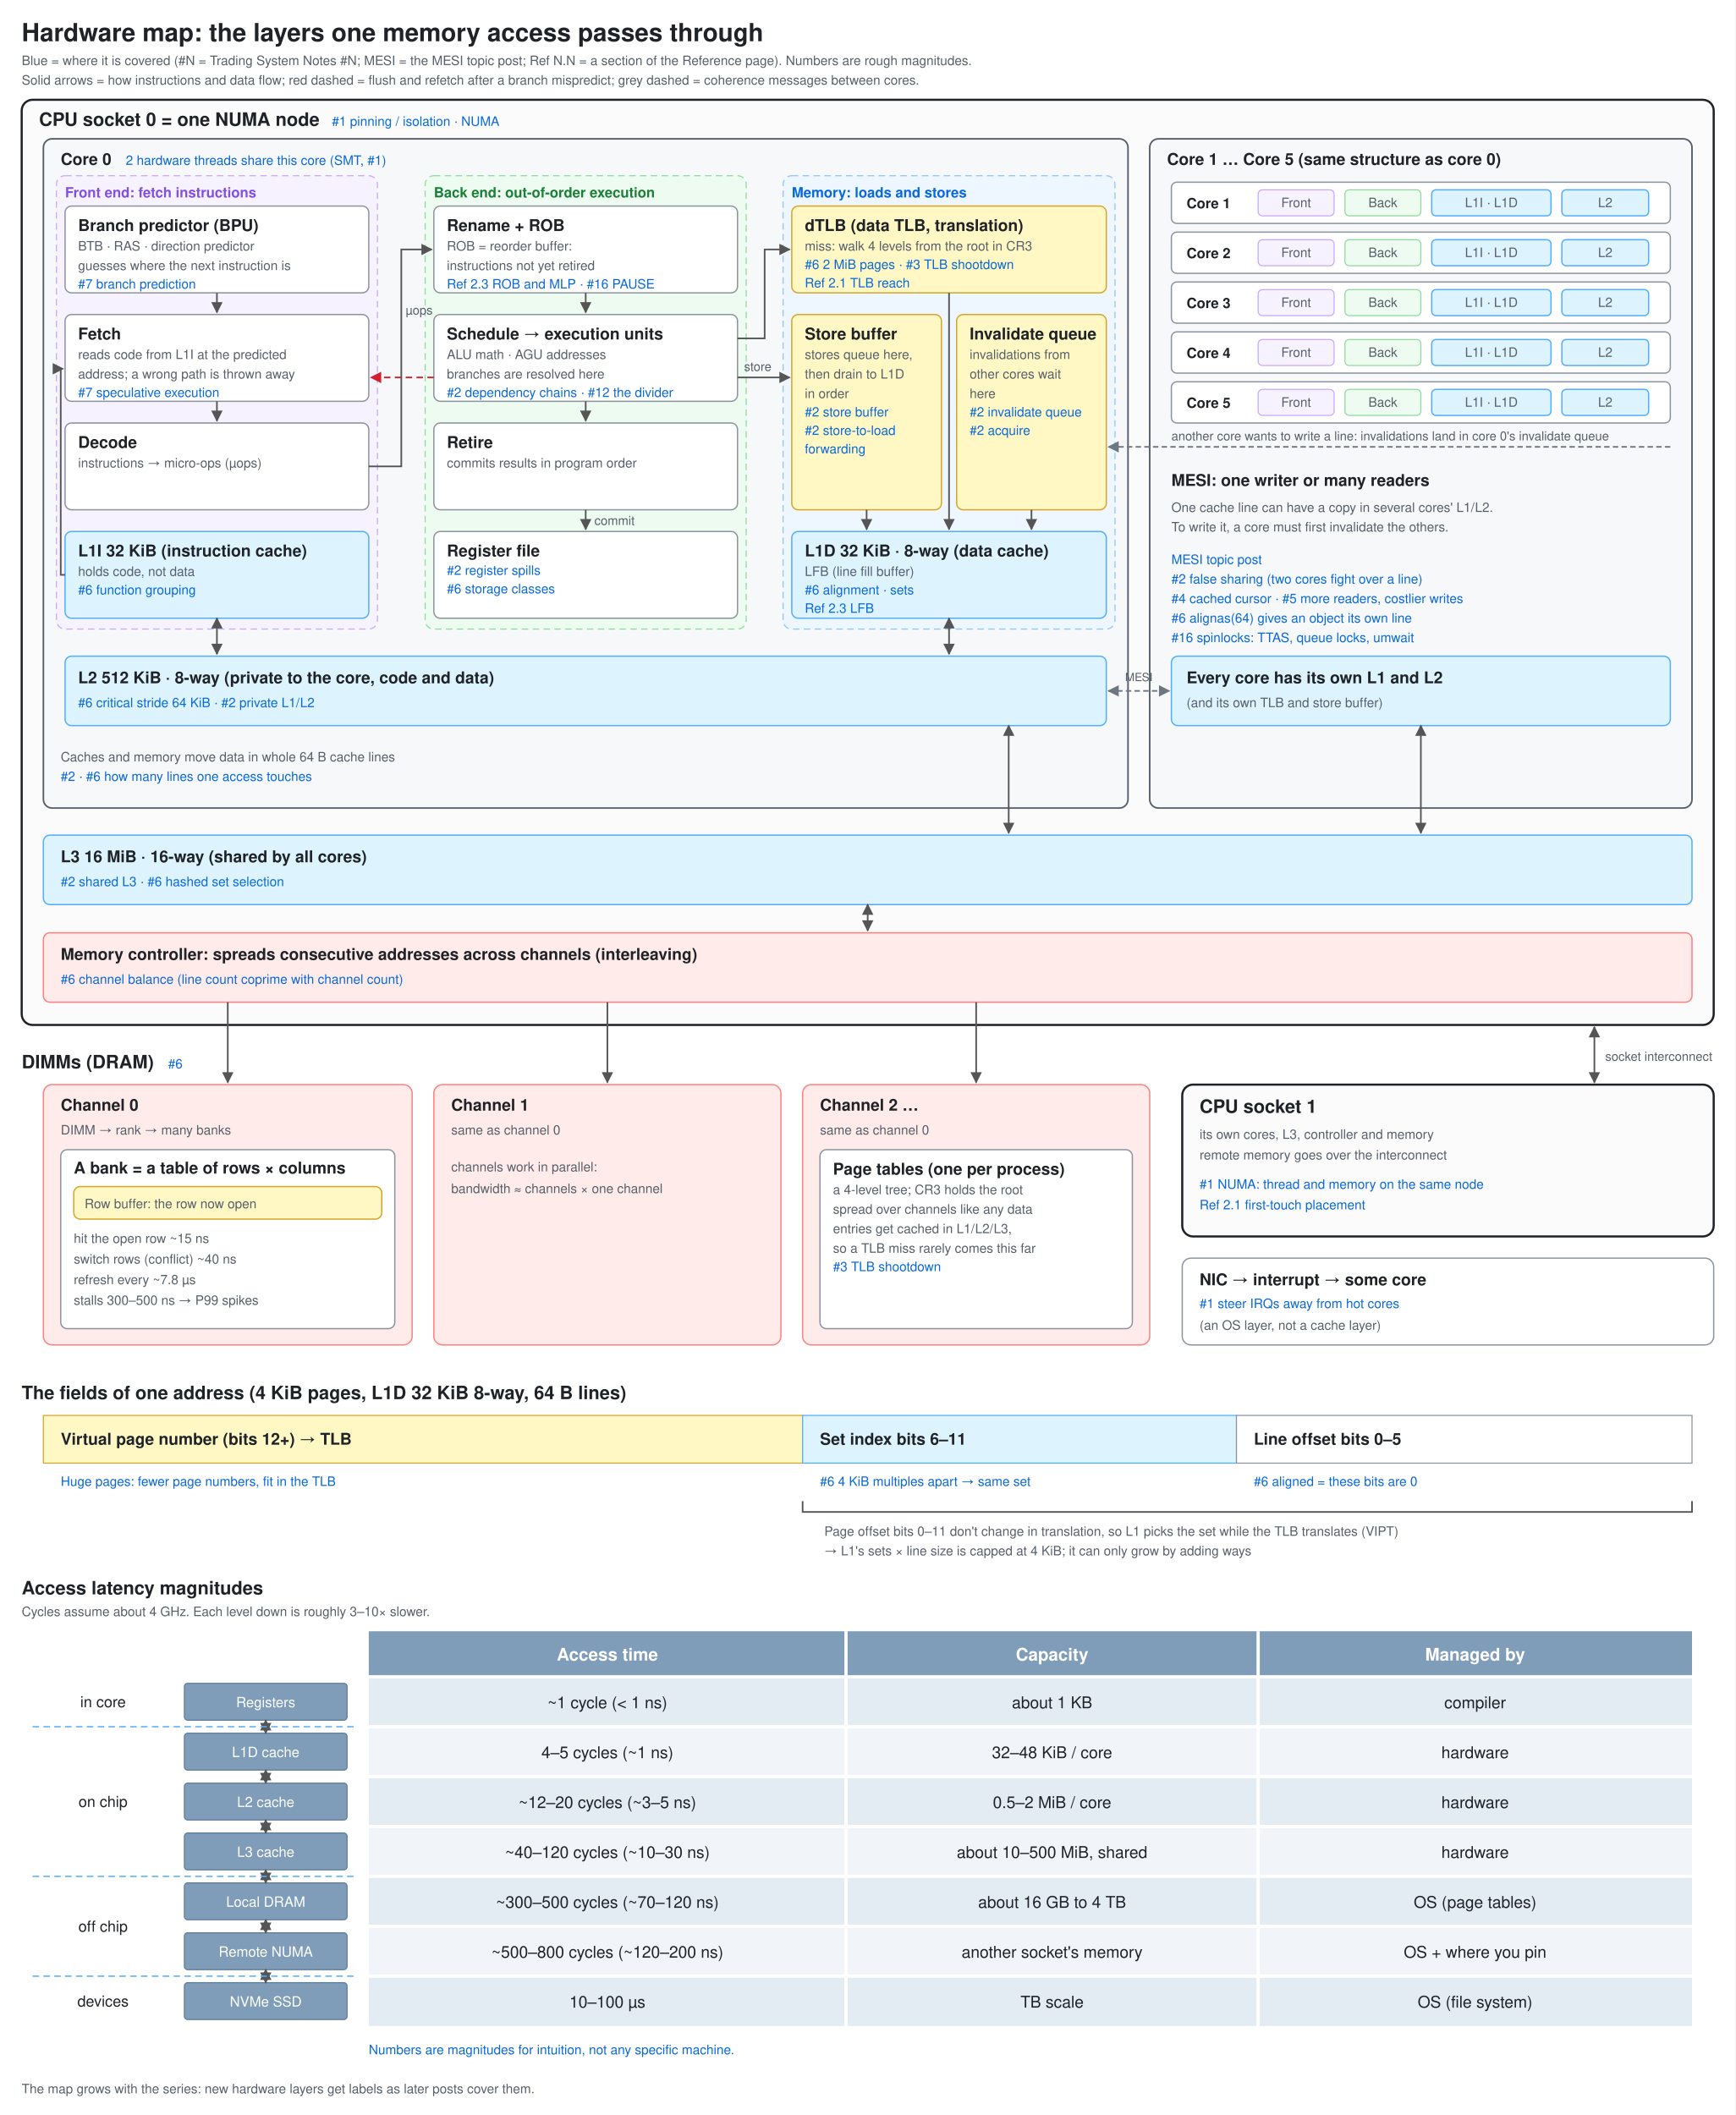
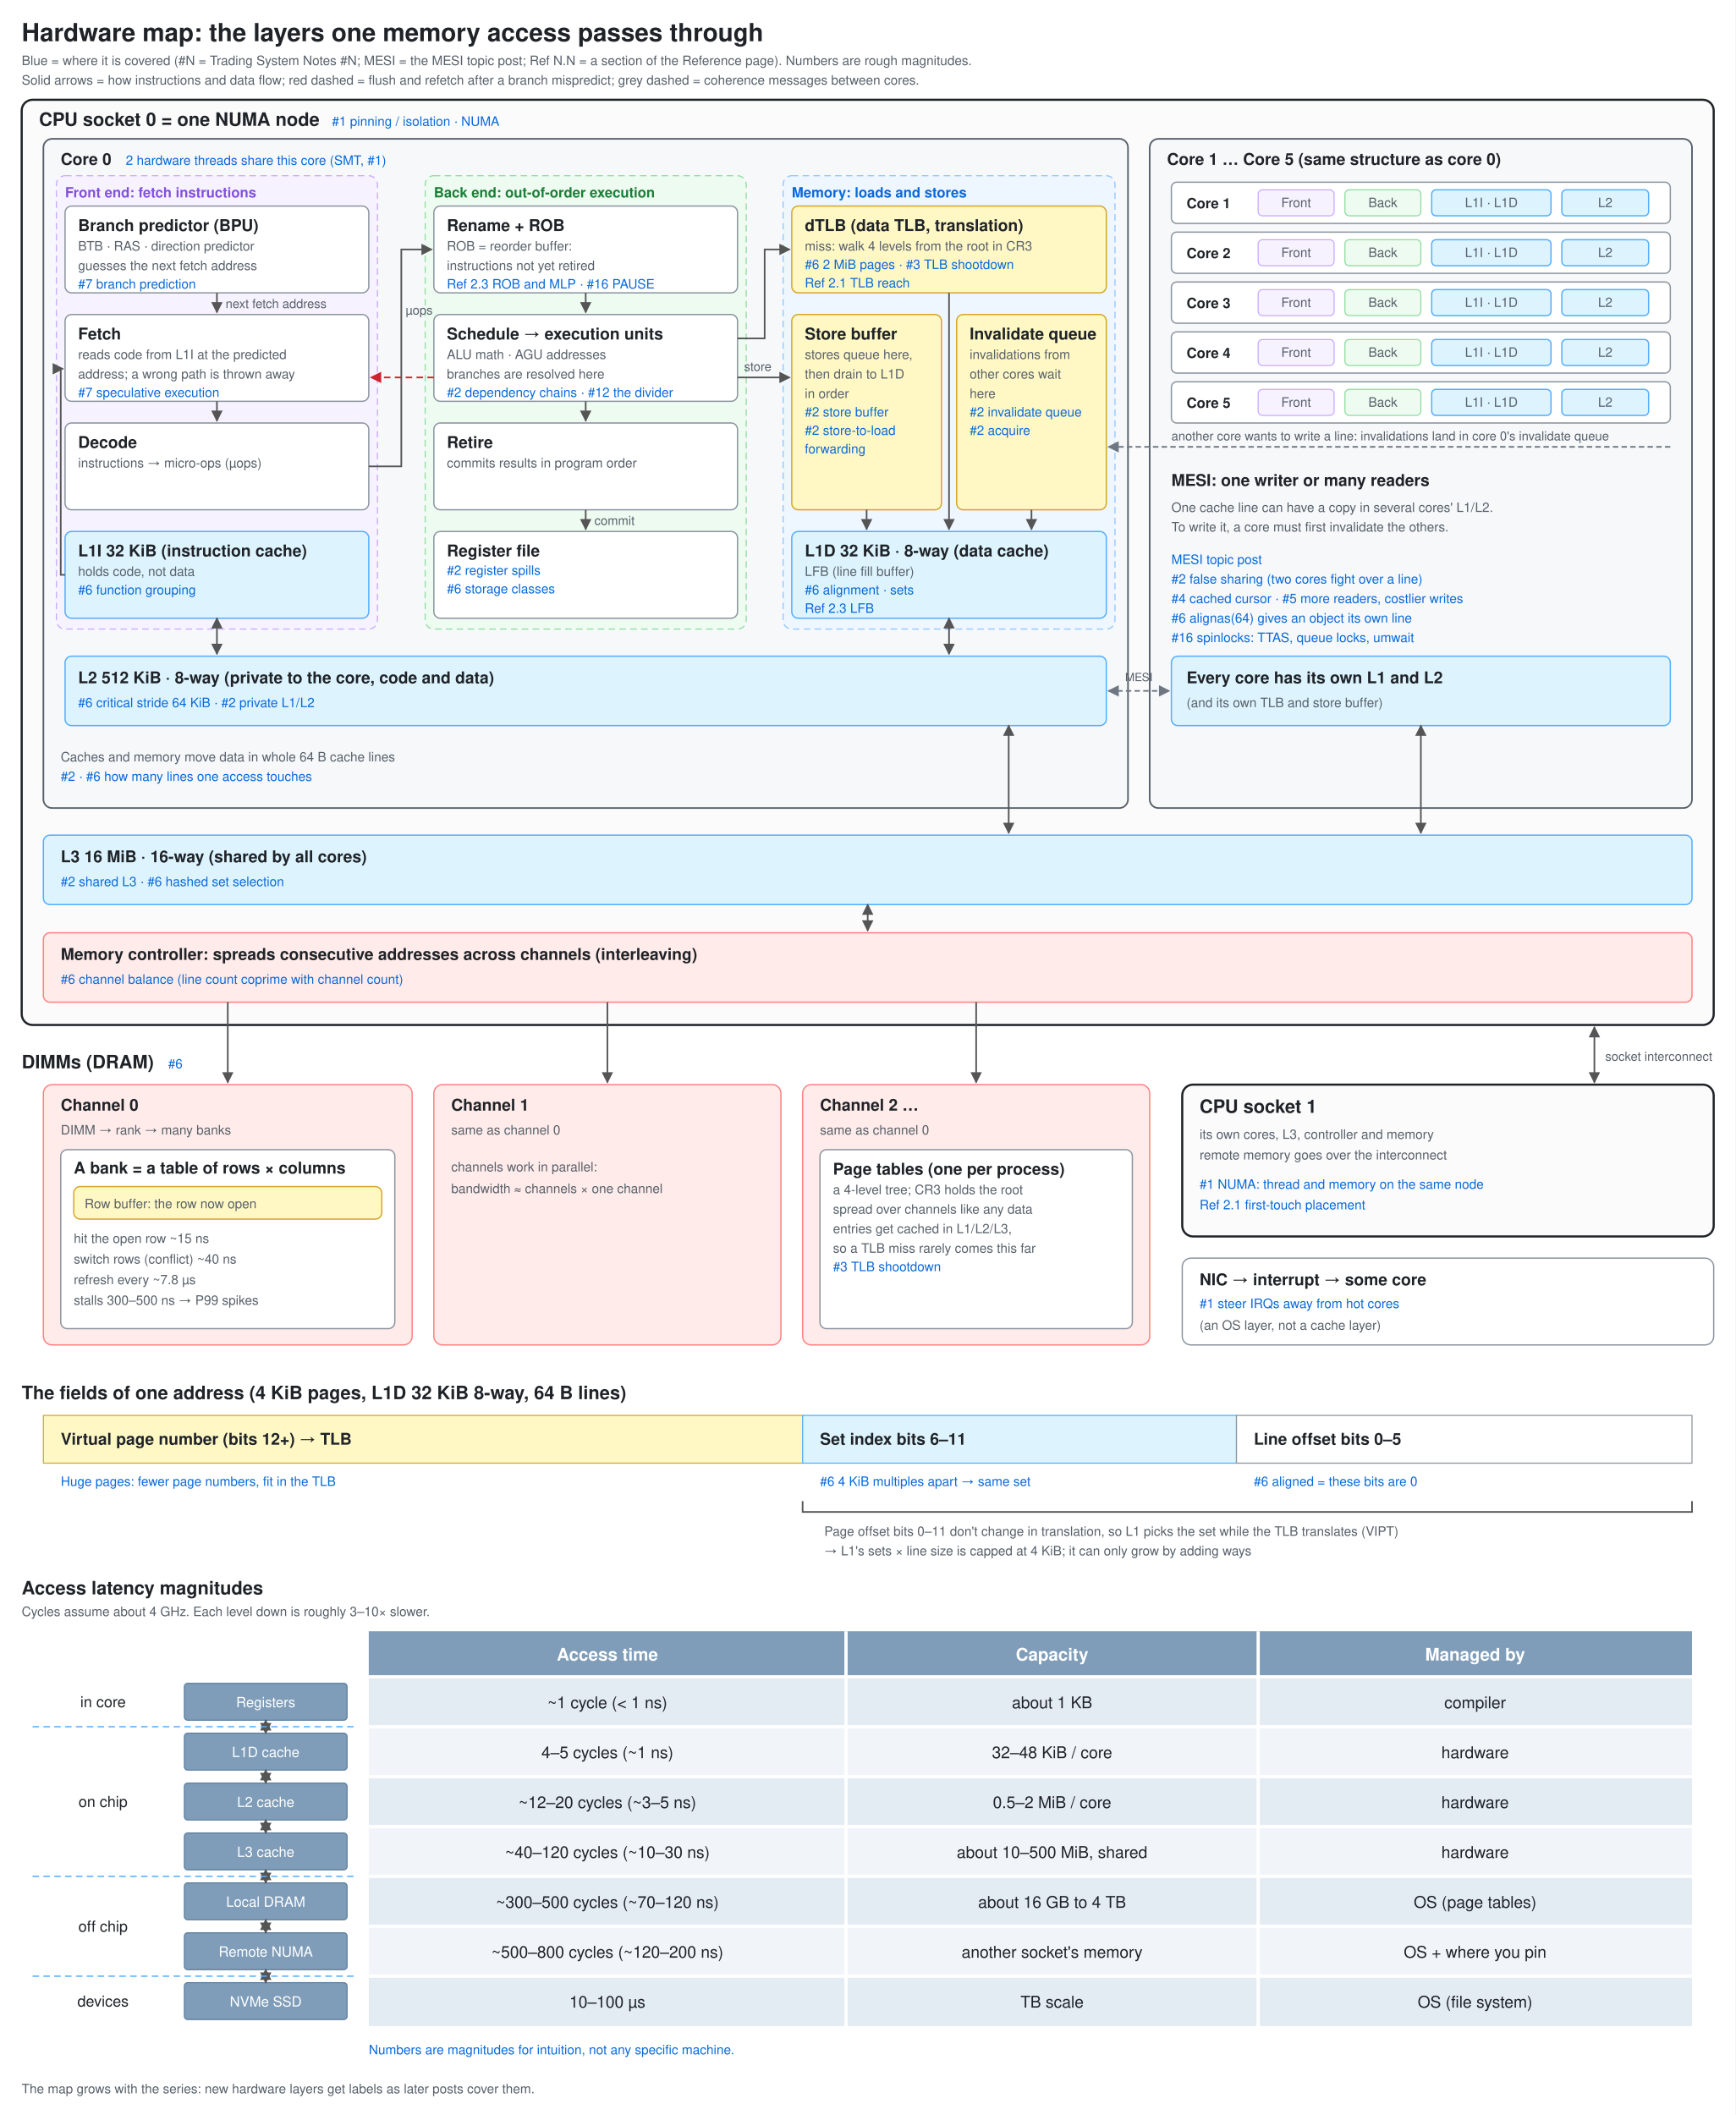
<svg xmlns="http://www.w3.org/2000/svg" viewBox="0 0 1600 1950" width="1600" height="1950" font-family="Helvetica, Arial, sans-serif">
  <defs>
    <marker id="arr" viewBox="0 0 10 10" refX="9" refY="5" markerWidth="7" markerHeight="7" orient="auto-start-reverse">
      <path d="M0,0 L10,5 L0,10 z" fill="#555" />
    </marker>
    <marker id="arrR" viewBox="0 0 10 10" refX="9" refY="5" markerWidth="7" markerHeight="7" orient="auto-start-reverse">
      <path d="M0,0 L10,5 L0,10 z" fill="#cf222e" />
    </marker>
    <marker id="arrG" viewBox="0 0 10 10" refX="9" refY="5" markerWidth="7" markerHeight="7" orient="auto-start-reverse">
      <path d="M0,0 L10,5 L0,10 z" fill="#6e7781" />
    </marker>
    <style>
      .t  { font-size: 15px; font-weight: 600; fill: #1f2328; }
      .s  { font-size: 12px; fill: #57606a; }
      .h  { font-size: 17px; font-weight: 700; fill: #1f2328; }
      .tag{ font-size: 12px; fill: #0969da; }
      .lab{ font-size: 11.5px; fill: #57606a; }
      .lane-h { font-size: 13px; font-weight: 700; }
      .box   { fill: #ffffff; stroke: #8c959f; stroke-width: 1.2; }
      .core  { fill: #f6f8fa; stroke: #57606a; stroke-width: 1.5; }
      .sock  { fill: #fbfbfc; stroke: #1f2328; stroke-width: 2; }
      .cache { fill: #ddf4ff; stroke: #54aeff; stroke-width: 1.2; }
      .buf   { fill: #fff8c5; stroke: #d4a72c; stroke-width: 1.2; }
      .mem   { fill: #ffebe9; stroke: #ff8182; stroke-width: 1.2; }
      .line  { stroke: #555; stroke-width: 1.5; fill: none; }
      .flush { stroke: #cf222e; stroke-width: 1.5; fill: none; stroke-dasharray: 6 4; }
      .coh   { stroke: #6e7781; stroke-width: 1.5; fill: none; stroke-dasharray: 5 3; }
    </style>
  </defs>
  <rect x="0" y="0" width="1600" height="1950" fill="#ffffff" />
  <text x="20" y="38" class="h" style="font-size:23px">Hardware map: the layers one memory access passes through</text>
  <text x="20" y="60" class="s">Blue = where it is covered (#N = Trading System Notes #N; MESI = the MESI topic post; Ref N.N = a section of the Reference page). Numbers are rough magnitudes.</text>
  <text x="20" y="78" class="s">Solid arrows = how instructions and data flow; red dashed = flush and refetch after a branch mispredict; grey dashed = coherence messages between cores.</text>
  <rect x="20" y="92" width="1560" height="853" rx="10" class="sock" />
  <text x="36" y="116" class="h">CPU socket 0 = one NUMA node</text>
  <text x="306" y="116" class="tag">#1 pinning / isolation · NUMA</text>
  <rect x="40" y="128" width="1000" height="617" rx="8" class="core" />
  <text x="56" y="152" class="t">Core 0</text>
  <text x="116" y="152" class="tag">2 hardware threads share this core (SMT, #1)</text>
  <rect x="52" y="162" width="296" height="418" rx="8" fill="#f7f2ff" stroke="#c8a8ff" stroke-dasharray="6 4" />
  <text x="60" y="182" class="lane-h" style="fill:#8250df">Front end: fetch instructions</text>
  <rect x="392" y="162" width="296" height="418" rx="8" fill="#eefbf1" stroke="#8ddb9c" stroke-dasharray="6 4" />
  <text x="400" y="182" class="lane-h" style="fill:#1a7f37">Back end: out-of-order execution</text>
  <rect x="722" y="162" width="306" height="418" rx="8" fill="#eef6ff" stroke="#8cc4ff" stroke-dasharray="6 4" />
  <text x="730" y="182" class="lane-h" style="fill:#0969da">Memory: loads and stores</text>
  <rect x="60" y="190" width="280" height="80" rx="6" class="box" />
  <text x="72" y="213" class="t">Branch predictor (BPU)</text>
  <text x="72" y="231" class="s">BTB · RAS · direction predictor</text>
-   <text x="72" y="249" class="s">guesses where the next instruction is</text>
+   <text x="72" y="249" class="s">guesses the next fetch address</text>
  <text x="72" y="266" class="tag">#7 branch prediction</text>
  <rect x="60" y="290" width="280" height="80" rx="6" class="box" />
  <text x="72" y="313" class="t">Fetch</text>
  <text x="72" y="331" class="s">reads code from L1I at the predicted</text>
  <text x="72" y="349" class="s">address; a wrong path is thrown away</text>
  <text x="72" y="366" class="tag">#7 speculative execution</text>
  <rect x="60" y="390" width="280" height="80" rx="6" class="box" />
  <text x="72" y="413" class="t">Decode</text>
  <text x="72" y="431" class="s">instructions → micro-ops (µops)</text>
  <rect x="60" y="490" width="280" height="80" rx="6" class="cache" />
  <text x="72" y="513" class="t">L1I 32 KiB (instruction cache)</text>
  <text x="72" y="531" class="s">holds code, not data</text>
  <text x="72" y="548" class="tag">#6 function grouping</text>
  <rect x="400" y="190" width="280" height="80" rx="6" class="box" />
  <text x="412" y="213" class="t">Rename + ROB</text>
  <text x="412" y="231" class="s">ROB = reorder buffer:</text>
  <text x="412" y="249" class="s">instructions not yet retired</text>
  <text x="412" y="266" class="tag">Ref 2.3 ROB and MLP · #16 PAUSE</text>
  <rect x="400" y="290" width="280" height="80" rx="6" class="box" />
  <text x="412" y="313" class="t">Schedule → execution units</text>
  <text x="412" y="331" class="s">ALU math · AGU addresses</text>
  <text x="412" y="349" class="s">branches are resolved here</text>
  <text x="412" y="366" class="tag">#2 dependency chains · #12 the divider</text>
  <rect x="400" y="390" width="280" height="80" rx="6" class="box" />
  <text x="412" y="413" class="t">Retire</text>
  <text x="412" y="431" class="s">commits results in program order</text>
  <rect x="400" y="490" width="280" height="80" rx="6" class="box" />
  <text x="412" y="513" class="t">Register file</text>
  <text x="412" y="530" class="tag">#2 register spills</text>
  <text x="412" y="547" class="tag">#6 storage classes</text>
  <rect x="730" y="190" width="290" height="80" rx="6" class="buf" />
  <text x="742" y="213" class="t">dTLB (data TLB, translation)</text>
  <text x="742" y="231" class="s">miss: walk 4 levels from the root in CR3</text>
  <text x="742" y="248" class="tag">#6 2 MiB pages · #3 TLB shootdown</text>
  <text x="742" y="265" class="tag">Ref 2.1 TLB reach</text>
  <rect x="730" y="290" width="138" height="180" rx="6" class="buf" />
  <text x="742" y="313" class="t">Store buffer</text>
  <text x="742" y="331" class="s">stores queue here,</text>
  <text x="742" y="349" class="s">then drain to L1D</text>
  <text x="742" y="367" class="s">in order</text>
  <text x="742" y="384" class="tag">#2 store buffer</text>
  <text x="742" y="401" class="tag">#2 store-to-load</text>
  <text x="742" y="418" class="tag">forwarding</text>
  <rect x="882" y="290" width="138" height="180" rx="6" class="buf" />
  <text x="894" y="313" class="t">Invalidate queue</text>
  <text x="894" y="331" class="s">invalidations from</text>
  <text x="894" y="349" class="s">other cores wait</text>
  <text x="894" y="367" class="s">here</text>
  <text x="894" y="384" class="tag">#2 invalidate queue</text>
  <text x="894" y="401" class="tag">#2 acquire</text>
  <rect x="730" y="490" width="290" height="80" rx="6" class="cache" />
  <text x="742" y="513" class="t">L1D 32 KiB · 8-way (data cache)</text>
  <text x="742" y="531" class="s">LFB (line fill buffer)</text>
  <text x="742" y="548" class="tag">#6 alignment · sets</text>
  <text x="742" y="565" class="tag">Ref 2.3 LFB</text>
  <rect x="60" y="605" width="960" height="64" rx="6" class="cache" />
  <text x="72" y="630" class="t">L2 512 KiB · 8-way (private to the core, code and data)</text>
  <text x="72" y="652" class="tag">#6 critical stride 64 KiB · #2 private L1/L2</text>
  <text x="56" y="702" class="s">Caches and memory move data in whole 64 B cache lines</text>
  <text x="56" y="720" class="tag">#2 · #6 how many lines one access touches</text>
  <path d="M200,270 L200,288" class="line" marker-end="url(#arr)" />
+   <text x="208" y="284" class="lab">next fetch address</text>
  <path d="M200,370 L200,388" class="line" marker-end="url(#arr)" />
  <path d="M60,530 L56,530 L56,340 L58,340" class="line" marker-end="url(#arr)" />
  <path d="M340,430 L370,430 L370,230 L398,230" class="line" marker-end="url(#arr)" />
  <text x="374" y="290" class="lab">µops</text>
  <path d="M540,270 L540,288" class="line" marker-end="url(#arr)" />
  <path d="M540,370 L540,388" class="line" marker-end="url(#arr)" />
  <path d="M540,470 L540,488" class="line" marker-end="url(#arr)" />
  <text x="548" y="484" class="lab">commit</text>
  <path d="M400,348 L342,348" class="flush" marker-end="url(#arrR)" />
  <path d="M680,312 L705,312 L705,230 L728,230" class="line" marker-end="url(#arr)" />
  <path d="M680,348 L728,348" class="line" marker-end="url(#arr)" />
  <text x="686" y="342" class="lab">store</text>
  <path d="M875,270 L875,488" class="line" marker-end="url(#arr)" />
  <path d="M799,470 L799,488" class="line" marker-end="url(#arr)" />
  <path d="M951,470 L951,488" class="line" marker-end="url(#arr)" />
  <path d="M200,570 L200,603" class="line" marker-start="url(#arr)" marker-end="url(#arr)" />
  <path d="M875,570 L875,603" class="line" marker-start="url(#arr)" marker-end="url(#arr)" />
  <rect x="1060" y="128" width="500" height="617" rx="8" class="core" />
  <text x="1076" y="152" class="t">Core 1 … Core 5 (same structure as core 0)</text>
  <rect x="1080" y="168" width="460" height="38" rx="5" class="box" />
  <text x="1094" y="192" class="t" style="font-size:13px">Core 1</text>
  <rect x="1160" y="175" width="70" height="24" rx="4" fill="#f7f2ff" stroke="#c8a8ff" />
  <text x="1195.0" y="191" class="s" text-anchor="middle">Front</text>
  <rect x="1240" y="175" width="70" height="24" rx="4" fill="#eefbf1" stroke="#8ddb9c" />
  <text x="1275.0" y="191" class="s" text-anchor="middle">Back</text>
  <rect x="1320" y="175" width="110" height="24" rx="4" class="cache" />
  <text x="1375.0" y="191" class="s" text-anchor="middle">L1I · L1D</text>
  <rect x="1440" y="175" width="80" height="24" rx="4" class="cache" />
  <text x="1480.0" y="191" class="s" text-anchor="middle">L2</text>
  <rect x="1080" y="214" width="460" height="38" rx="5" class="box" />
  <text x="1094" y="238" class="t" style="font-size:13px">Core 2</text>
  <rect x="1160" y="221" width="70" height="24" rx="4" fill="#f7f2ff" stroke="#c8a8ff" />
  <text x="1195.0" y="237" class="s" text-anchor="middle">Front</text>
  <rect x="1240" y="221" width="70" height="24" rx="4" fill="#eefbf1" stroke="#8ddb9c" />
  <text x="1275.0" y="237" class="s" text-anchor="middle">Back</text>
  <rect x="1320" y="221" width="110" height="24" rx="4" class="cache" />
  <text x="1375.0" y="237" class="s" text-anchor="middle">L1I · L1D</text>
  <rect x="1440" y="221" width="80" height="24" rx="4" class="cache" />
  <text x="1480.0" y="237" class="s" text-anchor="middle">L2</text>
  <rect x="1080" y="260" width="460" height="38" rx="5" class="box" />
  <text x="1094" y="284" class="t" style="font-size:13px">Core 3</text>
  <rect x="1160" y="267" width="70" height="24" rx="4" fill="#f7f2ff" stroke="#c8a8ff" />
  <text x="1195.0" y="283" class="s" text-anchor="middle">Front</text>
  <rect x="1240" y="267" width="70" height="24" rx="4" fill="#eefbf1" stroke="#8ddb9c" />
  <text x="1275.0" y="283" class="s" text-anchor="middle">Back</text>
  <rect x="1320" y="267" width="110" height="24" rx="4" class="cache" />
  <text x="1375.0" y="283" class="s" text-anchor="middle">L1I · L1D</text>
  <rect x="1440" y="267" width="80" height="24" rx="4" class="cache" />
  <text x="1480.0" y="283" class="s" text-anchor="middle">L2</text>
  <rect x="1080" y="306" width="460" height="38" rx="5" class="box" />
  <text x="1094" y="330" class="t" style="font-size:13px">Core 4</text>
  <rect x="1160" y="313" width="70" height="24" rx="4" fill="#f7f2ff" stroke="#c8a8ff" />
  <text x="1195.0" y="329" class="s" text-anchor="middle">Front</text>
  <rect x="1240" y="313" width="70" height="24" rx="4" fill="#eefbf1" stroke="#8ddb9c" />
  <text x="1275.0" y="329" class="s" text-anchor="middle">Back</text>
  <rect x="1320" y="313" width="110" height="24" rx="4" class="cache" />
  <text x="1375.0" y="329" class="s" text-anchor="middle">L1I · L1D</text>
  <rect x="1440" y="313" width="80" height="24" rx="4" class="cache" />
  <text x="1480.0" y="329" class="s" text-anchor="middle">L2</text>
  <rect x="1080" y="352" width="460" height="38" rx="5" class="box" />
  <text x="1094" y="376" class="t" style="font-size:13px">Core 5</text>
  <rect x="1160" y="359" width="70" height="24" rx="4" fill="#f7f2ff" stroke="#c8a8ff" />
  <text x="1195.0" y="375" class="s" text-anchor="middle">Front</text>
  <rect x="1240" y="359" width="70" height="24" rx="4" fill="#eefbf1" stroke="#8ddb9c" />
  <text x="1275.0" y="375" class="s" text-anchor="middle">Back</text>
  <rect x="1320" y="359" width="110" height="24" rx="4" class="cache" />
  <text x="1375.0" y="375" class="s" text-anchor="middle">L1I · L1D</text>
  <rect x="1440" y="359" width="80" height="24" rx="4" class="cache" />
  <text x="1480.0" y="375" class="s" text-anchor="middle">L2</text>
  <text x="1080" y="448" class="t">MESI: one writer or many readers</text>
  <text x="1080" y="472" class="s">One cache line can have a copy in several cores' L1/L2.</text>
  <text x="1080" y="490" class="s">To write it, a core must first invalidate the others.</text>
  <text x="1080" y="520" class="tag">MESI topic post</text>
  <text x="1080" y="538" class="tag">#2 false sharing (two cores fight over a line)</text>
  <text x="1080" y="556" class="tag">#4 cached cursor · #5 more readers, costlier writes</text>
  <text x="1080" y="574" class="tag">#6 alignas(64) gives an object its own line</text>
  <text x="1080" y="592" class="tag">#16 spinlocks: TTAS, queue locks, umwait</text>
  <rect x="1080" y="605" width="460" height="64" rx="6" class="cache" />
  <text x="1094" y="630" class="t">Every core has its own L1 and L2</text>
  <text x="1094" y="652" class="s">(and its own TLB and store buffer)</text>
  <path d="M1540,412 L1022,412" class="coh" marker-end="url(#arrG)" />
  <text x="1080" y="406" class="lab">another core wants to write a line: invalidations land in core 0's invalidate queue</text>
  <path d="M1022,637 L1078,637" class="coh" marker-start="url(#arrG)" marker-end="url(#arrG)" />
  <text x="1050.0" y="628" class="lab" text-anchor="middle" style="font-size:10.5px">MESI</text>
  <rect x="40" y="770" width="1520" height="64" rx="6" class="cache" />
  <text x="56" y="795" class="t">L3 16 MiB · 16-way (shared by all cores)</text>
  <text x="56" y="817" class="tag">#2 shared L3 · #6 hashed set selection</text>
  <path d="M930,669 L930,768" class="line" marker-start="url(#arr)" marker-end="url(#arr)" />
  <path d="M1310,669 L1310,768" class="line" marker-start="url(#arr)" marker-end="url(#arr)" />
  <rect x="40" y="860" width="1520" height="64" rx="6" class="mem" />
  <text x="56" y="885" class="t">Memory controller: spreads consecutive addresses across channels (interleaving)</text>
  <text x="56" y="907" class="tag">#6 channel balance (line count coprime with channel count)</text>
  <path d="M800,834 L800,858" class="line" marker-start="url(#arr)" marker-end="url(#arr)" />
  <text x="20" y="985" class="h">DIMMs (DRAM)</text>
  <text x="155" y="985" class="tag">#6</text>
  <path d="M210,924 L210,998" class="line" marker-end="url(#arr)" />
  <path d="M560,924 L560,998" class="line" marker-end="url(#arr)" />
  <path d="M900,924 L900,998" class="line" marker-end="url(#arr)" />
  <rect x="40" y="1000" width="340" height="240" rx="8" class="mem" />
  <text x="56" y="1024" class="t">Channel 0</text>
  <text x="56" y="1046" class="s">DIMM → rank → many banks</text>
  <rect x="56" y="1060" width="308" height="165" rx="6" class="box" />
  <text x="68" y="1082" class="t">A bank = a table of rows × columns</text>
  <rect x="68" y="1094" width="284" height="30" rx="6" class="buf" />
  <text x="78" y="1114" class="s">Row buffer: the row now open</text>
  <text x="68" y="1146" class="s">hit the open row ~15 ns</text>
  <text x="68" y="1165" class="s">switch rows (conflict) ~40 ns</text>
  <text x="68" y="1184" class="s">refresh every ~7.8 µs</text>
  <text x="68" y="1203" class="s">stalls 300–500 ns → P99 spikes</text>
  <rect x="400" y="1000" width="320" height="240" rx="8" class="mem" />
  <text x="416" y="1024" class="t">Channel 1</text>
  <text x="416" y="1046" class="s">same as channel 0</text>
  <text x="416" y="1080" class="s">channels work in parallel:</text>
  <text x="416" y="1100" class="s">bandwidth ≈ channels × one channel</text>
  <rect x="740" y="1000" width="320" height="240" rx="8" class="mem" />
  <text x="756" y="1024" class="t">Channel 2 …</text>
  <text x="756" y="1046" class="s">same as channel 0</text>
  <rect x="756" y="1060" width="288" height="165" rx="6" class="box" />
  <text x="768" y="1083" class="t">Page tables (one per process)</text>
  <text x="768" y="1101" class="s">a 4-level tree; CR3 holds the root</text>
  <text x="768" y="1119" class="s">spread over channels like any data</text>
  <text x="768" y="1137" class="s">entries get cached in L1/L2/L3,</text>
  <text x="768" y="1155" class="s">so a TLB miss rarely comes this far</text>
  <text x="768" y="1172" class="tag">#3 TLB shootdown</text>
  <rect x="1090" y="1000" width="490" height="140" rx="10" class="sock" />
  <text x="1106" y="1026" class="h">CPU socket 1</text>
  <text x="1106" y="1050" class="s">its own cores, L3, controller and memory</text>
  <text x="1106" y="1069" class="s">remote memory goes over the interconnect</text>
  <text x="1106" y="1096" class="tag">#1 NUMA: thread and memory on the same node</text>
  <text x="1106" y="1115" class="tag">Ref 2.1 first-touch placement</text>
  <path d="M1470,947 L1470,998" class="line" marker-start="url(#arr)" marker-end="url(#arr)" />
  <text x="1480" y="978" class="lab">socket interconnect</text>
  <rect x="1090" y="1160" width="490" height="80" rx="8" class="box" />
  <text x="1106" y="1185" class="t">NIC → interrupt → some core</text>
  <text x="1106" y="1206" class="tag">#1 steer IRQs away from hot cores</text>
  <text x="1106" y="1226" class="s">(an OS layer, not a cache layer)</text>
  <text x="20" y="1290" class="h">The fields of one address (4 KiB pages, L1D 32 KiB 8-way, 64 B lines)</text>
  <rect x="40" y="1305" width="700" height="44" fill="#fff8c5" stroke="#d4a72c" />
  <text x="56" y="1332" class="t">Virtual page number (bits 12+) → TLB</text>
  <text x="56" y="1370" class="tag">Huge pages: fewer page numbers, fit in the TLB</text>
  <rect x="740" y="1305" width="400" height="44" fill="#ddf4ff" stroke="#54aeff" />
  <text x="756" y="1332" class="t">Set index bits 6–11</text>
  <text x="756" y="1370" class="tag">#6 4 KiB multiples apart → same set</text>
  <rect x="1140" y="1305" width="420" height="44" fill="#ffffff" stroke="#8c959f" />
  <text x="1156" y="1332" class="t">Line offset bits 0–5</text>
  <text x="1156" y="1370" class="tag">#6 aligned = these bits are 0</text>
  <path d="M740,1384 L740,1394 L1560,1394 L1560,1384" class="line" />
  <text x="760" y="1416" class="s">Page offset bits 0–11 don't change in translation, so L1 picks the set while the TLB translates (VIPT)</text>
  <text x="760" y="1434" class="s">→ L1's sets × line size is capped at 4 KiB; it can only grow by adding ways</text>
  <text x="20" y="1470" class="h">Access latency magnitudes</text>
  <text x="20" y="1490" class="s">Cycles assume about 4 GHz. Each level down is roughly 3–10× slower.</text>
  <rect x="340" y="1504" width="1220" height="42" fill="#7f9db9" />
  <text x="560.0" y="1531" class="t" text-anchor="middle" style="font-size:16px;font-weight:700;fill:#ffffff">Access time</text>
  <text x="970.0" y="1531" class="t" text-anchor="middle" style="font-size:16px;font-weight:700;fill:#ffffff">Capacity</text>
  <text x="1360.0" y="1531" class="t" text-anchor="middle" style="font-size:16px;font-weight:700;fill:#ffffff">Managed by</text>
  <rect x="340" y="1546" width="1220" height="46" fill="#e3ebf3" />
  <line x1="340" y1="1546" x2="1560" y2="1546" stroke="#ffffff" stroke-width="3" />
  <text x="560.0" y="1575" class="t" text-anchor="middle" style="font-size:15px;font-weight:400">~1 cycle (&lt; 1 ns)</text>
  <text x="970.0" y="1575" class="t" text-anchor="middle" style="font-size:15px;font-weight:400">about 1 KB</text>
  <text x="1360.0" y="1575" class="t" text-anchor="middle" style="font-size:15px;font-weight:400">compiler</text>
  <rect x="170" y="1552" width="150" height="34" rx="3" fill="#7f9db9" stroke="#5d7d9c" />
  <text x="245" y="1574" class="t" text-anchor="middle" style="font-size:13px;font-weight:400;fill:#ffffff">Registers</text>
  <rect x="340" y="1592" width="1220" height="46" fill="#f1f5f9" />
  <line x1="340" y1="1592" x2="1560" y2="1592" stroke="#ffffff" stroke-width="3" />
  <text x="560.0" y="1621" class="t" text-anchor="middle" style="font-size:15px;font-weight:400">4–5 cycles (~1 ns)</text>
  <text x="970.0" y="1621" class="t" text-anchor="middle" style="font-size:15px;font-weight:400">32–48 KiB / core</text>
  <text x="1360.0" y="1621" class="t" text-anchor="middle" style="font-size:15px;font-weight:400">hardware</text>
  <rect x="170" y="1598" width="150" height="34" rx="3" fill="#7f9db9" stroke="#5d7d9c" />
  <text x="245" y="1620" class="t" text-anchor="middle" style="font-size:13px;font-weight:400;fill:#ffffff">L1D cache</text>
  <path d="M245,1586 L245,1598" class="line" marker-start="url(#arr)" marker-end="url(#arr)" />
  <rect x="340" y="1638" width="1220" height="46" fill="#e3ebf3" />
  <line x1="340" y1="1638" x2="1560" y2="1638" stroke="#ffffff" stroke-width="3" />
  <text x="560.0" y="1667" class="t" text-anchor="middle" style="font-size:15px;font-weight:400">~12–20 cycles (~3–5 ns)</text>
  <text x="970.0" y="1667" class="t" text-anchor="middle" style="font-size:15px;font-weight:400">0.5–2 MiB / core</text>
  <text x="1360.0" y="1667" class="t" text-anchor="middle" style="font-size:15px;font-weight:400">hardware</text>
  <rect x="170" y="1644" width="150" height="34" rx="3" fill="#7f9db9" stroke="#5d7d9c" />
  <text x="245" y="1666" class="t" text-anchor="middle" style="font-size:13px;font-weight:400;fill:#ffffff">L2 cache</text>
  <path d="M245,1632 L245,1644" class="line" marker-start="url(#arr)" marker-end="url(#arr)" />
  <rect x="340" y="1684" width="1220" height="46" fill="#f1f5f9" />
  <line x1="340" y1="1684" x2="1560" y2="1684" stroke="#ffffff" stroke-width="3" />
  <text x="560.0" y="1713" class="t" text-anchor="middle" style="font-size:15px;font-weight:400">~40–120 cycles (~10–30 ns)</text>
  <text x="970.0" y="1713" class="t" text-anchor="middle" style="font-size:15px;font-weight:400">about 10–500 MiB, shared</text>
  <text x="1360.0" y="1713" class="t" text-anchor="middle" style="font-size:15px;font-weight:400">hardware</text>
  <rect x="170" y="1690" width="150" height="34" rx="3" fill="#7f9db9" stroke="#5d7d9c" />
  <text x="245" y="1712" class="t" text-anchor="middle" style="font-size:13px;font-weight:400;fill:#ffffff">L3 cache</text>
  <path d="M245,1678 L245,1690" class="line" marker-start="url(#arr)" marker-end="url(#arr)" />
  <rect x="340" y="1730" width="1220" height="46" fill="#e3ebf3" />
  <line x1="340" y1="1730" x2="1560" y2="1730" stroke="#ffffff" stroke-width="3" />
  <text x="560.0" y="1759" class="t" text-anchor="middle" style="font-size:15px;font-weight:400">~300–500 cycles (~70–120 ns)</text>
  <text x="970.0" y="1759" class="t" text-anchor="middle" style="font-size:15px;font-weight:400">about 16 GB to 4 TB</text>
  <text x="1360.0" y="1759" class="t" text-anchor="middle" style="font-size:15px;font-weight:400">OS (page tables)</text>
  <rect x="170" y="1736" width="150" height="34" rx="3" fill="#7f9db9" stroke="#5d7d9c" />
  <text x="245" y="1758" class="t" text-anchor="middle" style="font-size:13px;font-weight:400;fill:#ffffff">Local DRAM</text>
  <path d="M245,1724 L245,1736" class="line" marker-start="url(#arr)" marker-end="url(#arr)" />
  <rect x="340" y="1776" width="1220" height="46" fill="#f1f5f9" />
  <line x1="340" y1="1776" x2="1560" y2="1776" stroke="#ffffff" stroke-width="3" />
  <text x="560.0" y="1805" class="t" text-anchor="middle" style="font-size:15px;font-weight:400">~500–800 cycles (~120–200 ns)</text>
  <text x="970.0" y="1805" class="t" text-anchor="middle" style="font-size:15px;font-weight:400">another socket's memory</text>
  <text x="1360.0" y="1805" class="t" text-anchor="middle" style="font-size:15px;font-weight:400">OS + where you pin</text>
  <rect x="170" y="1782" width="150" height="34" rx="3" fill="#7f9db9" stroke="#5d7d9c" />
  <text x="245" y="1804" class="t" text-anchor="middle" style="font-size:13px;font-weight:400;fill:#ffffff">Remote NUMA</text>
  <path d="M245,1770 L245,1782" class="line" marker-start="url(#arr)" marker-end="url(#arr)" />
  <rect x="340" y="1822" width="1220" height="46" fill="#e3ebf3" />
  <line x1="340" y1="1822" x2="1560" y2="1822" stroke="#ffffff" stroke-width="3" />
  <text x="560.0" y="1851" class="t" text-anchor="middle" style="font-size:15px;font-weight:400">10–100 µs</text>
  <text x="970.0" y="1851" class="t" text-anchor="middle" style="font-size:15px;font-weight:400">TB scale</text>
  <text x="1360.0" y="1851" class="t" text-anchor="middle" style="font-size:15px;font-weight:400">OS (file system)</text>
  <rect x="170" y="1828" width="150" height="34" rx="3" fill="#7f9db9" stroke="#5d7d9c" />
  <text x="245" y="1850" class="t" text-anchor="middle" style="font-size:13px;font-weight:400;fill:#ffffff">NVMe SSD</text>
  <path d="M245,1816 L245,1828" class="line" marker-start="url(#arr)" marker-end="url(#arr)" />
  <line x1="780" y1="1504" x2="780" y2="1868" stroke="#ffffff" stroke-width="3" />
  <line x1="1160" y1="1504" x2="1160" y2="1868" stroke="#ffffff" stroke-width="3" />
  <text x="95" y="1574" class="t" text-anchor="middle" style="font-size:14px;font-weight:400">in core</text>
  <text x="95" y="1666.0" class="t" text-anchor="middle" style="font-size:14px;font-weight:400">on chip</text>
  <text x="95" y="1781.0" class="t" text-anchor="middle" style="font-size:14px;font-weight:400">off chip</text>
  <text x="95" y="1850" class="t" text-anchor="middle" style="font-size:14px;font-weight:400">devices</text>
  <line x1="30" y1="1592" x2="330" y2="1592" stroke="#54aeff" stroke-width="1.2" stroke-dasharray="6 4" />
  <line x1="30" y1="1730" x2="330" y2="1730" stroke="#54aeff" stroke-width="1.2" stroke-dasharray="6 4" />
  <line x1="30" y1="1822" x2="330" y2="1822" stroke="#54aeff" stroke-width="1.2" stroke-dasharray="6 4" />
  <text x="340" y="1894" class="tag">Numbers are magnitudes for intuition, not any specific machine.</text>
  <text x="20" y="1930" class="s">The map grows with the series: new hardware layers get labels as later posts cover them.</text>
</svg>
